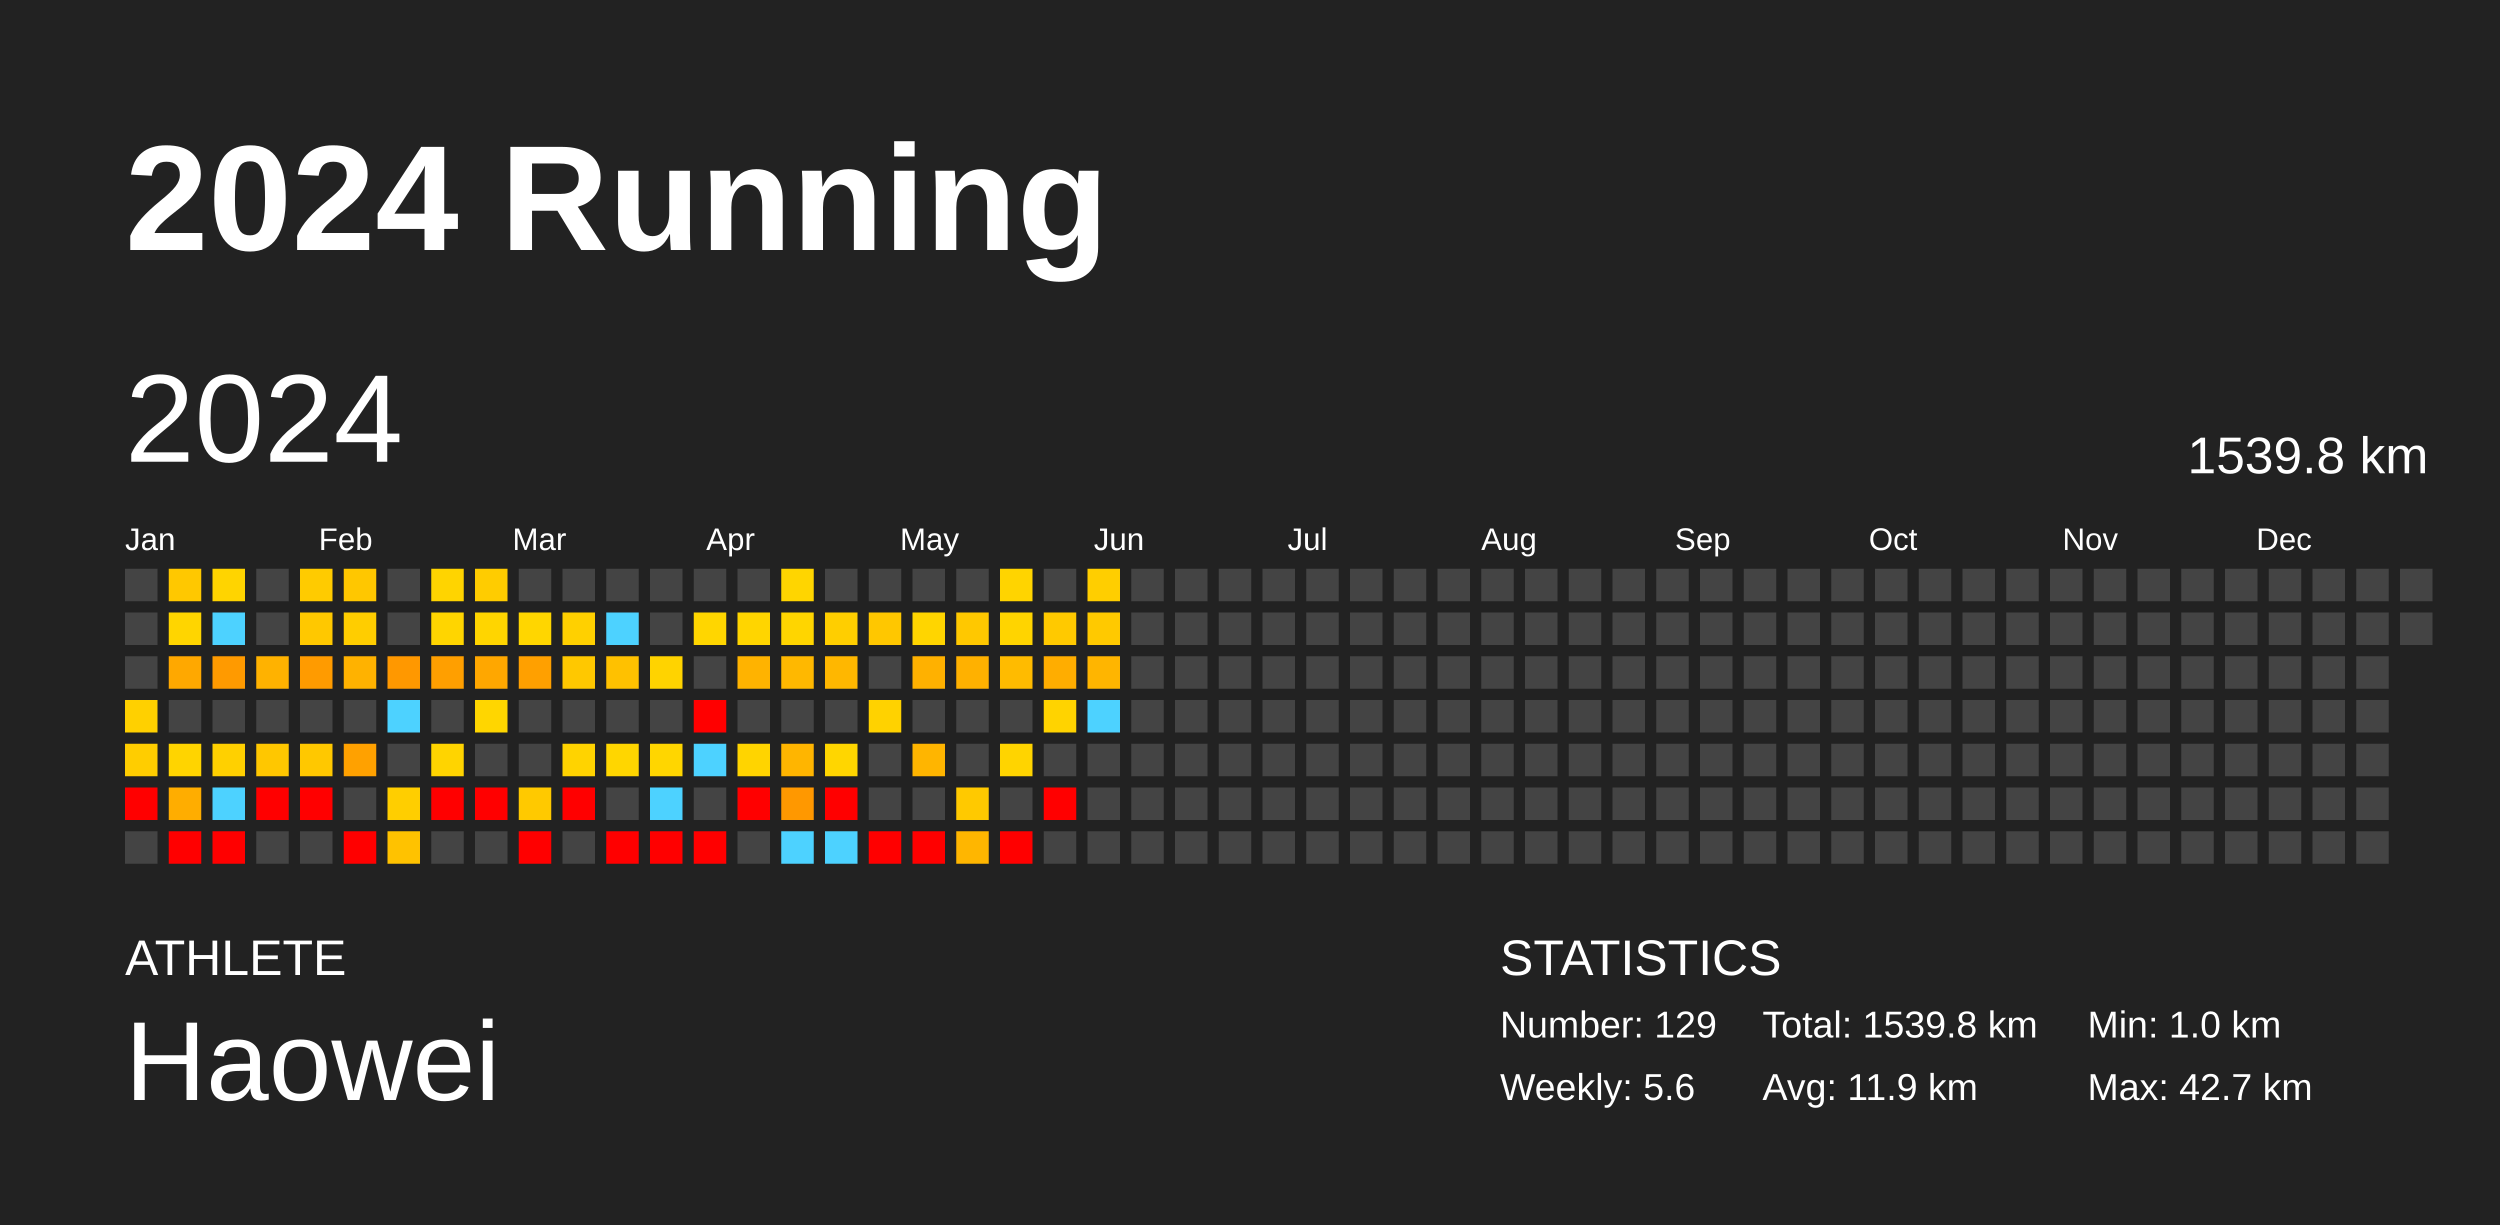
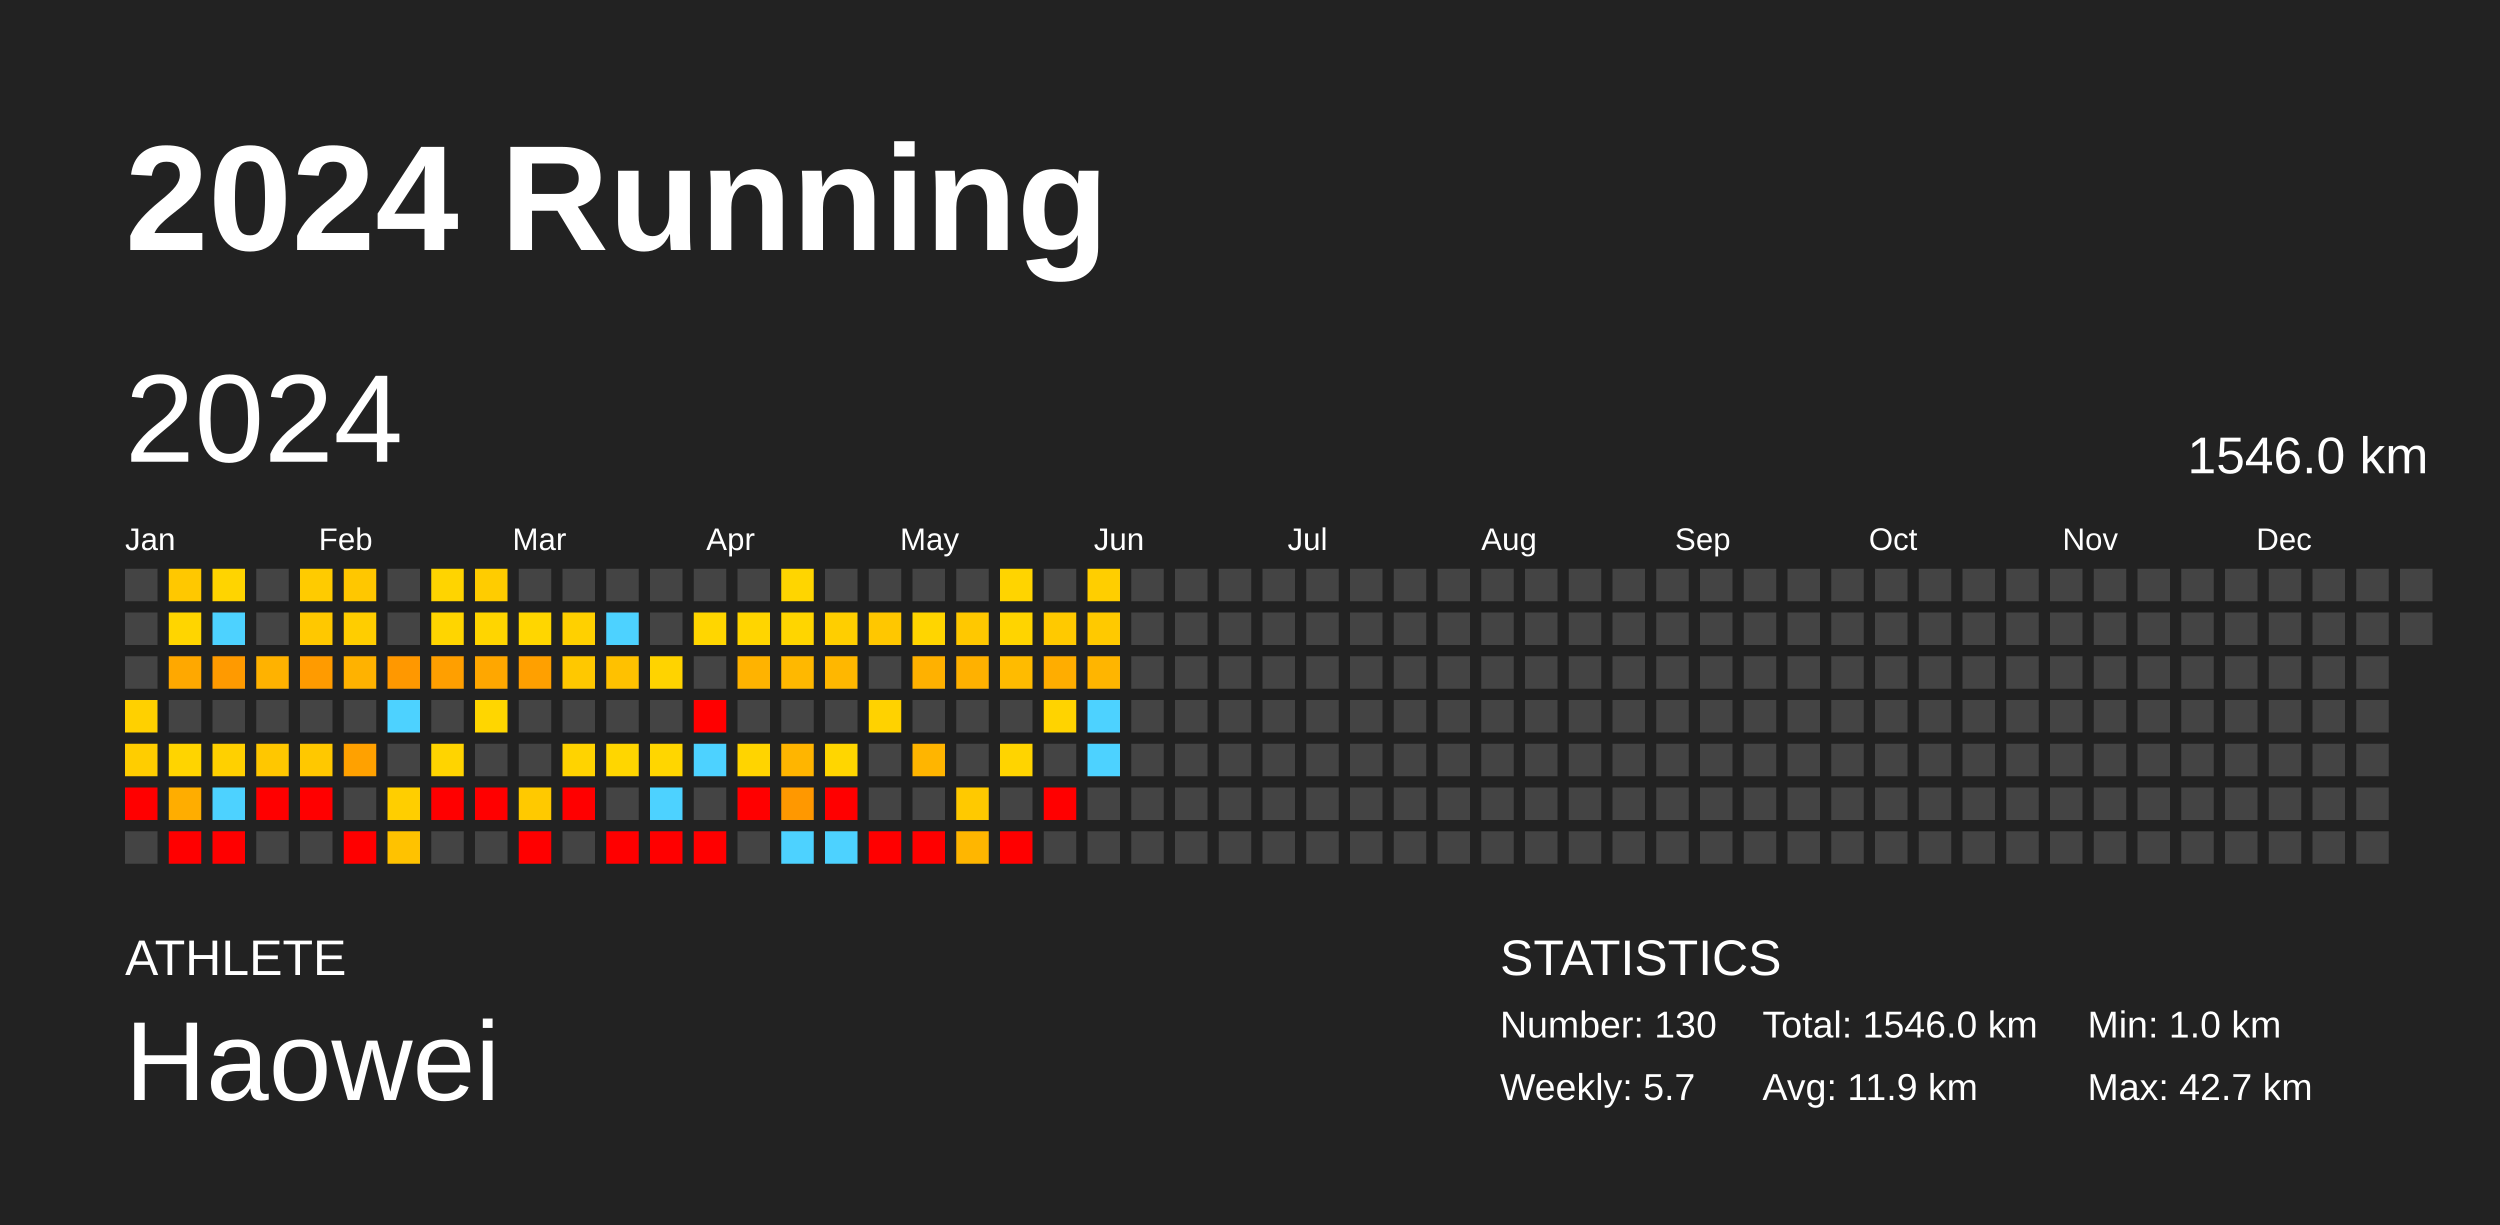
<svg xmlns="http://www.w3.org/2000/svg" baseProfile="full" height="98mm" version="1.1" viewBox="0,0,200,98" width="200mm">
  <defs />
  <rect fill="#222222" height="98" width="200" x="0" y="0" />
  <text fill="#FFFFFF" style="font-size:12px; font-family:Arial; font-weight:bold;" x="10" y="20">2024 Running</text>
  <text fill="#FFFFFF" style="font-size:4px; font-family:Arial" x="10" y="78">ATHLETE</text>
  <text fill="#FFFFFF" style="font-size:9px; font-family:Arial" x="10" y="88">Haowei</text>
  <text fill="#FFFFFF" style="font-size:4px; font-family:Arial" x="120" y="78">STATISTICS</text>
-   <text fill="#FFFFFF" style="font-size:3px; font-family:Arial" x="120" y="83">Number: 129</text>
-   <text fill="#FFFFFF" style="font-size:3px; font-family:Arial" x="120" y="88">Weekly: 5.6</text>
-   <text fill="#FFFFFF" style="font-size:3px; font-family:Arial" x="141" y="83">Total: 1539.8 km</text>
+   <text fill="#FFFFFF" style="font-size:3px; font-family:Arial" x="120" y="83">Number: 130</text>
+   <text fill="#FFFFFF" style="font-size:3px; font-family:Arial" x="120" y="88">Weekly: 5.7</text>
+   <text fill="#FFFFFF" style="font-size:3px; font-family:Arial" x="141" y="83">Total: 1546.0 km</text>
  <text fill="#FFFFFF" style="font-size:3px; font-family:Arial" x="141" y="88">Avg: 11.9 km</text>
  <text fill="#FFFFFF" style="font-size:3px; font-family:Arial" x="167" y="83">Min: 1.0 km</text>
  <text fill="#FFFFFF" style="font-size:3px; font-family:Arial" x="167" y="88">Max: 42.7 km</text>
  <text dominant-baseline="hanging" fill="#FFFFFF" style="font-size:10.0px; font-family:Arial;" x="10" y="30">2024</text>
-   <text dominant-baseline="hanging" fill="#FFFFFF" style="font-size:4.125px; font-family:Arial;" x="175" y="35">1539.8 km</text>
+   <text dominant-baseline="hanging" fill="#FFFFFF" style="font-size:4.125px; font-family:Arial;" x="175" y="35">1546.0 km</text>
  <text fill="#FFFFFF" style="font-size:2.5px; font-family:Arial" x="10.0" y="44">Jan</text>
  <text fill="#FFFFFF" style="font-size:2.5px; font-family:Arial" x="25.5" y="44">Feb</text>
  <text fill="#FFFFFF" style="font-size:2.5px; font-family:Arial" x="41.0" y="44">Mar</text>
  <text fill="#FFFFFF" style="font-size:2.5px; font-family:Arial" x="56.5" y="44">Apr</text>
  <text fill="#FFFFFF" style="font-size:2.5px; font-family:Arial" x="72.0" y="44">May</text>
  <text fill="#FFFFFF" style="font-size:2.5px; font-family:Arial" x="87.5" y="44">Jun</text>
  <text fill="#FFFFFF" style="font-size:2.5px; font-family:Arial" x="103.0" y="44">Jul</text>
  <text fill="#FFFFFF" style="font-size:2.5px; font-family:Arial" x="118.5" y="44">Aug</text>
  <text fill="#FFFFFF" style="font-size:2.5px; font-family:Arial" x="134.0" y="44">Sep</text>
  <text fill="#FFFFFF" style="font-size:2.5px; font-family:Arial" x="149.5" y="44">Oct</text>
  <text fill="#FFFFFF" style="font-size:2.5px; font-family:Arial" x="165.0" y="44">Nov</text>
  <text fill="#FFFFFF" style="font-size:2.5px; font-family:Arial" x="180.5" y="44">Dec</text>
  <rect fill="#444444" height="2.6" width="2.6" x="10.0" y="45.5" />
  <rect fill="#444444" height="2.6" width="2.6" x="10.0" y="49.0" />
  <rect fill="#444444" height="2.6" width="2.6" x="10.0" y="52.5" />
  <rect fill="#ffd000" height="2.6" width="2.6" x="10.0" y="56.0" />
  <rect fill="#ffcd00" height="2.6" width="2.6" x="10.0" y="59.5" />
  <rect fill="red" height="2.6" width="2.6" x="10.0" y="63.0" />
  <rect fill="#444444" height="2.6" width="2.6" x="10.0" y="66.5" />
  <rect fill="#ffc800" height="2.6" width="2.6" x="13.5" y="45.5" />
  <rect fill="#ffd500" height="2.6" width="2.6" x="13.5" y="49.0" />
  <rect fill="#ffa800" height="2.6" width="2.6" x="13.5" y="52.5" />
  <rect fill="#444444" height="2.6" width="2.6" x="13.5" y="56.0" />
  <rect fill="#ffd400" height="2.6" width="2.6" x="13.5" y="59.5" />
  <rect fill="#ffad00" height="2.6" width="2.6" x="13.5" y="63.0" />
  <rect fill="red" height="2.6" width="2.6" x="13.5" y="66.5" />
  <rect fill="#ffd400" height="2.6" width="2.6" x="17.0" y="45.5" />
  <rect fill="#4dd2ff" height="2.6" width="2.6" x="17.0" y="49.0" />
  <rect fill="#ff9a00" height="2.6" width="2.6" x="17.0" y="52.5" />
  <rect fill="#444444" height="2.6" width="2.6" x="17.0" y="56.0" />
  <rect fill="#ffd000" height="2.6" width="2.6" x="17.0" y="59.5" />
  <rect fill="#4dd2ff" height="2.6" width="2.6" x="17.0" y="63.0" />
  <rect fill="red" height="2.6" width="2.6" x="17.0" y="66.5" />
  <rect fill="#444444" height="2.6" width="2.6" x="20.5" y="45.5" />
  <rect fill="#444444" height="2.6" width="2.6" x="20.5" y="49.0" />
  <rect fill="#ffb200" height="2.6" width="2.6" x="20.5" y="52.5" />
  <rect fill="#444444" height="2.6" width="2.6" x="20.5" y="56.0" />
  <rect fill="#ffc700" height="2.6" width="2.6" x="20.5" y="59.5" />
  <rect fill="red" height="2.6" width="2.6" x="20.5" y="63.0" />
  <rect fill="#444444" height="2.6" width="2.6" x="20.5" y="66.5" />
  <rect fill="#ffcb00" height="2.6" width="2.6" x="24.0" y="45.5" />
  <rect fill="#ffc800" height="2.6" width="2.6" x="24.0" y="49.0" />
  <rect fill="#ff9b00" height="2.6" width="2.6" x="24.0" y="52.5" />
  <rect fill="#444444" height="2.6" width="2.6" x="24.0" y="56.0" />
  <rect fill="#ffc800" height="2.6" width="2.6" x="24.0" y="59.5" />
  <rect fill="red" height="2.6" width="2.6" x="24.0" y="63.0" />
  <rect fill="#444444" height="2.6" width="2.6" x="24.0" y="66.5" />
  <rect fill="#ffc700" height="2.6" width="2.6" x="27.5" y="45.5" />
  <rect fill="#ffcd00" height="2.6" width="2.6" x="27.5" y="49.0" />
  <rect fill="#ffb200" height="2.6" width="2.6" x="27.5" y="52.5" />
  <rect fill="#444444" height="2.6" width="2.6" x="27.5" y="56.0" />
  <rect fill="#ffa100" height="2.6" width="2.6" x="27.5" y="59.5" />
  <rect fill="#444444" height="2.6" width="2.6" x="27.5" y="63.0" />
  <rect fill="red" height="2.6" width="2.6" x="27.5" y="66.5" />
  <rect fill="#444444" height="2.6" width="2.6" x="31.0" y="45.5" />
  <rect fill="#444444" height="2.6" width="2.6" x="31.0" y="49.0" />
  <rect fill="#ff9800" height="2.6" width="2.6" x="31.0" y="52.5" />
  <rect fill="#4dd2ff" height="2.6" width="2.6" x="31.0" y="56.0" />
  <rect fill="#444444" height="2.6" width="2.6" x="31.0" y="59.5" />
  <rect fill="#ffce00" height="2.6" width="2.6" x="31.0" y="63.0" />
  <rect fill="#ffc200" height="2.6" width="2.6" x="31.0" y="66.5" />
  <rect fill="#ffd400" height="2.6" width="2.6" x="34.5" y="45.5" />
  <rect fill="#ffd500" height="2.6" width="2.6" x="34.5" y="49.0" />
  <rect fill="#ff9f00" height="2.6" width="2.6" x="34.5" y="52.5" />
  <rect fill="#444444" height="2.6" width="2.6" x="34.5" y="56.0" />
  <rect fill="#ffd400" height="2.6" width="2.6" x="34.5" y="59.5" />
  <rect fill="red" height="2.6" width="2.6" x="34.5" y="63.0" />
  <rect fill="#444444" height="2.6" width="2.6" x="34.5" y="66.5" />
  <rect fill="#ffcc00" height="2.6" width="2.6" x="38.0" y="45.5" />
  <rect fill="#ffd500" height="2.6" width="2.6" x="38.0" y="49.0" />
  <rect fill="#ffa700" height="2.6" width="2.6" x="38.0" y="52.5" />
  <rect fill="#ffd600" height="2.6" width="2.6" x="38.0" y="56.0" />
  <rect fill="#444444" height="2.6" width="2.6" x="38.0" y="59.5" />
  <rect fill="red" height="2.6" width="2.6" x="38.0" y="63.0" />
  <rect fill="#444444" height="2.6" width="2.6" x="38.0" y="66.5" />
  <rect fill="#444444" height="2.6" width="2.6" x="41.5" y="45.5" />
  <rect fill="#ffd600" height="2.6" width="2.6" x="41.5" y="49.0" />
  <rect fill="#ffa000" height="2.6" width="2.6" x="41.5" y="52.5" />
  <rect fill="#444444" height="2.6" width="2.6" x="41.5" y="56.0" />
  <rect fill="#444444" height="2.6" width="2.6" x="41.5" y="59.5" />
  <rect fill="#ffc900" height="2.6" width="2.6" x="41.5" y="63.0" />
  <rect fill="red" height="2.6" width="2.6" x="41.5" y="66.5" />
  <rect fill="#444444" height="2.6" width="2.6" x="45.0" y="45.5" />
  <rect fill="#ffd000" height="2.6" width="2.6" x="45.0" y="49.0" />
  <rect fill="#ffc800" height="2.6" width="2.6" x="45.0" y="52.5" />
  <rect fill="#444444" height="2.6" width="2.6" x="45.0" y="56.0" />
  <rect fill="#ffd300" height="2.6" width="2.6" x="45.0" y="59.5" />
  <rect fill="red" height="2.6" width="2.6" x="45.0" y="63.0" />
  <rect fill="#444444" height="2.6" width="2.6" x="45.0" y="66.5" />
  <rect fill="#444444" height="2.6" width="2.6" x="48.5" y="45.5" />
  <rect fill="#4dd2ff" height="2.6" width="2.6" x="48.5" y="49.0" />
  <rect fill="#ffc100" height="2.6" width="2.6" x="48.5" y="52.5" />
  <rect fill="#444444" height="2.6" width="2.6" x="48.5" y="56.0" />
  <rect fill="#ffd600" height="2.6" width="2.6" x="48.5" y="59.5" />
  <rect fill="#444444" height="2.6" width="2.6" x="48.5" y="63.0" />
  <rect fill="red" height="2.6" width="2.6" x="48.5" y="66.5" />
  <rect fill="#444444" height="2.6" width="2.6" x="52.0" y="45.5" />
  <rect fill="#444444" height="2.6" width="2.6" x="52.0" y="49.0" />
  <rect fill="#ffd300" height="2.6" width="2.6" x="52.0" y="52.5" />
  <rect fill="#444444" height="2.6" width="2.6" x="52.0" y="56.0" />
  <rect fill="#ffd600" height="2.6" width="2.6" x="52.0" y="59.5" />
  <rect fill="#4dd2ff" height="2.6" width="2.6" x="52.0" y="63.0" />
  <rect fill="red" height="2.6" width="2.6" x="52.0" y="66.5" />
  <rect fill="#444444" height="2.6" width="2.6" x="55.5" y="45.5" />
  <rect fill="#ffd600" height="2.6" width="2.6" x="55.5" y="49.0" />
  <rect fill="#444444" height="2.6" width="2.6" x="55.5" y="52.5" />
  <rect fill="red" height="2.6" width="2.6" x="55.5" y="56.0" />
  <rect fill="#4dd2ff" height="2.6" width="2.6" x="55.5" y="59.5" />
  <rect fill="#444444" height="2.6" width="2.6" x="55.5" y="63.0" />
  <rect fill="red" height="2.6" width="2.6" x="55.5" y="66.5" />
  <rect fill="#444444" height="2.6" width="2.6" x="59.0" y="45.5" />
  <rect fill="#ffd500" height="2.6" width="2.6" x="59.0" y="49.0" />
  <rect fill="#ffb300" height="2.6" width="2.6" x="59.0" y="52.5" />
  <rect fill="#444444" height="2.6" width="2.6" x="59.0" y="56.0" />
  <rect fill="#ffd400" height="2.6" width="2.6" x="59.0" y="59.5" />
  <rect fill="red" height="2.6" width="2.6" x="59.0" y="63.0" />
  <rect fill="#444444" height="2.6" width="2.6" x="59.0" y="66.5" />
  <rect fill="#ffd500" height="2.6" width="2.6" x="62.5" y="45.5" />
  <rect fill="#ffd500" height="2.6" width="2.6" x="62.5" y="49.0" />
  <rect fill="#ffb800" height="2.6" width="2.6" x="62.5" y="52.5" />
  <rect fill="#444444" height="2.6" width="2.6" x="62.5" y="56.0" />
  <rect fill="#ffb500" height="2.6" width="2.6" x="62.5" y="59.5" />
  <rect fill="#ff9800" height="2.6" width="2.6" x="62.5" y="63.0" />
  <rect fill="#4dd2ff" height="2.6" width="2.6" x="62.5" y="66.5" />
  <rect fill="#444444" height="2.6" width="2.6" x="66.0" y="45.5" />
  <rect fill="#ffce00" height="2.6" width="2.6" x="66.0" y="49.0" />
  <rect fill="#ffb700" height="2.6" width="2.6" x="66.0" y="52.5" />
  <rect fill="#444444" height="2.6" width="2.6" x="66.0" y="56.0" />
  <rect fill="#ffd600" height="2.6" width="2.6" x="66.0" y="59.5" />
  <rect fill="red" height="2.6" width="2.6" x="66.0" y="63.0" />
  <rect fill="#4dd2ff" height="2.6" width="2.6" x="66.0" y="66.5" />
  <rect fill="#444444" height="2.6" width="2.6" x="69.5" y="45.5" />
  <rect fill="#ffc700" height="2.6" width="2.6" x="69.5" y="49.0" />
  <rect fill="#444444" height="2.6" width="2.6" x="69.5" y="52.5" />
  <rect fill="#ffd200" height="2.6" width="2.6" x="69.5" y="56.0" />
  <rect fill="#444444" height="2.6" width="2.6" x="69.5" y="59.5" />
  <rect fill="#444444" height="2.6" width="2.6" x="69.5" y="63.0" />
  <rect fill="red" height="2.6" width="2.6" x="69.5" y="66.5" />
  <rect fill="#444444" height="2.6" width="2.6" x="73.0" y="45.5" />
  <rect fill="#ffd500" height="2.6" width="2.6" x="73.0" y="49.0" />
  <rect fill="#ffb100" height="2.6" width="2.6" x="73.0" y="52.5" />
  <rect fill="#444444" height="2.6" width="2.6" x="73.0" y="56.0" />
  <rect fill="#ffb500" height="2.6" width="2.6" x="73.0" y="59.5" />
  <rect fill="#444444" height="2.6" width="2.6" x="73.0" y="63.0" />
  <rect fill="red" height="2.6" width="2.6" x="73.0" y="66.5" />
  <rect fill="#444444" height="2.6" width="2.6" x="76.5" y="45.5" />
  <rect fill="#ffc800" height="2.6" width="2.6" x="76.5" y="49.0" />
  <rect fill="#ffb100" height="2.6" width="2.6" x="76.5" y="52.5" />
  <rect fill="#444444" height="2.6" width="2.6" x="76.5" y="56.0" />
  <rect fill="#444444" height="2.6" width="2.6" x="76.5" y="59.5" />
  <rect fill="#ffc900" height="2.6" width="2.6" x="76.5" y="63.0" />
  <rect fill="#ffb600" height="2.6" width="2.6" x="76.5" y="66.5" />
  <rect fill="#ffd400" height="2.6" width="2.6" x="80.0" y="45.5" />
  <rect fill="#ffd400" height="2.6" width="2.6" x="80.0" y="49.0" />
  <rect fill="#ffbb00" height="2.6" width="2.6" x="80.0" y="52.5" />
  <rect fill="#444444" height="2.6" width="2.6" x="80.0" y="56.0" />
  <rect fill="#ffd400" height="2.6" width="2.6" x="80.0" y="59.5" />
  <rect fill="#444444" height="2.6" width="2.6" x="80.0" y="63.0" />
  <rect fill="red" height="2.6" width="2.6" x="80.0" y="66.5" />
  <rect fill="#444444" height="2.6" width="2.6" x="83.5" y="45.5" />
  <rect fill="#ffc900" height="2.6" width="2.6" x="83.5" y="49.0" />
  <rect fill="#ffad00" height="2.6" width="2.6" x="83.5" y="52.5" />
  <rect fill="#ffd300" height="2.6" width="2.6" x="83.5" y="56.0" />
  <rect fill="#444444" height="2.6" width="2.6" x="83.5" y="59.5" />
  <rect fill="red" height="2.6" width="2.6" x="83.5" y="63.0" />
  <rect fill="#444444" height="2.6" width="2.6" x="83.5" y="66.5" />
  <rect fill="#ffce00" height="2.6" width="2.6" x="87.0" y="45.5" />
  <rect fill="#ffc900" height="2.6" width="2.6" x="87.0" y="49.0" />
  <rect fill="#ffb500" height="2.6" width="2.6" x="87.0" y="52.5" />
  <rect fill="#4dd2ff" height="2.6" width="2.6" x="87.0" y="56.0" />
-   <rect fill="#444444" height="2.6" width="2.6" x="87.0" y="59.5" />
+   <rect fill="#4dd2ff" height="2.6" width="2.6" x="87.0" y="59.5" />
  <rect fill="#444444" height="2.6" width="2.6" x="87.0" y="63.0" />
  <rect fill="#444444" height="2.6" width="2.6" x="87.0" y="66.5" />
  <rect fill="#444444" height="2.6" width="2.6" x="90.5" y="45.5" />
  <rect fill="#444444" height="2.6" width="2.6" x="90.5" y="49.0" />
  <rect fill="#444444" height="2.6" width="2.6" x="90.5" y="52.5" />
  <rect fill="#444444" height="2.6" width="2.6" x="90.5" y="56.0" />
  <rect fill="#444444" height="2.6" width="2.6" x="90.5" y="59.5" />
  <rect fill="#444444" height="2.6" width="2.6" x="90.5" y="63.0" />
  <rect fill="#444444" height="2.6" width="2.6" x="90.5" y="66.5" />
  <rect fill="#444444" height="2.6" width="2.6" x="94.0" y="45.5" />
  <rect fill="#444444" height="2.6" width="2.6" x="94.0" y="49.0" />
  <rect fill="#444444" height="2.6" width="2.6" x="94.0" y="52.5" />
  <rect fill="#444444" height="2.6" width="2.6" x="94.0" y="56.0" />
  <rect fill="#444444" height="2.6" width="2.6" x="94.0" y="59.5" />
  <rect fill="#444444" height="2.6" width="2.6" x="94.0" y="63.0" />
  <rect fill="#444444" height="2.6" width="2.6" x="94.0" y="66.5" />
  <rect fill="#444444" height="2.6" width="2.6" x="97.5" y="45.5" />
  <rect fill="#444444" height="2.6" width="2.6" x="97.5" y="49.0" />
  <rect fill="#444444" height="2.6" width="2.6" x="97.5" y="52.5" />
  <rect fill="#444444" height="2.6" width="2.6" x="97.5" y="56.0" />
  <rect fill="#444444" height="2.6" width="2.6" x="97.5" y="59.5" />
  <rect fill="#444444" height="2.6" width="2.6" x="97.5" y="63.0" />
  <rect fill="#444444" height="2.6" width="2.6" x="97.5" y="66.5" />
  <rect fill="#444444" height="2.6" width="2.6" x="101.0" y="45.5" />
  <rect fill="#444444" height="2.6" width="2.6" x="101.0" y="49.0" />
  <rect fill="#444444" height="2.6" width="2.6" x="101.0" y="52.5" />
  <rect fill="#444444" height="2.6" width="2.6" x="101.0" y="56.0" />
  <rect fill="#444444" height="2.6" width="2.6" x="101.0" y="59.5" />
  <rect fill="#444444" height="2.6" width="2.6" x="101.0" y="63.0" />
  <rect fill="#444444" height="2.6" width="2.6" x="101.0" y="66.5" />
  <rect fill="#444444" height="2.6" width="2.6" x="104.5" y="45.5" />
  <rect fill="#444444" height="2.6" width="2.6" x="104.5" y="49.0" />
  <rect fill="#444444" height="2.6" width="2.6" x="104.5" y="52.5" />
  <rect fill="#444444" height="2.6" width="2.6" x="104.5" y="56.0" />
  <rect fill="#444444" height="2.6" width="2.6" x="104.5" y="59.5" />
  <rect fill="#444444" height="2.6" width="2.6" x="104.5" y="63.0" />
  <rect fill="#444444" height="2.6" width="2.6" x="104.5" y="66.5" />
  <rect fill="#444444" height="2.6" width="2.6" x="108.0" y="45.5" />
  <rect fill="#444444" height="2.6" width="2.6" x="108.0" y="49.0" />
  <rect fill="#444444" height="2.6" width="2.6" x="108.0" y="52.5" />
  <rect fill="#444444" height="2.6" width="2.6" x="108.0" y="56.0" />
  <rect fill="#444444" height="2.6" width="2.6" x="108.0" y="59.5" />
  <rect fill="#444444" height="2.6" width="2.6" x="108.0" y="63.0" />
  <rect fill="#444444" height="2.6" width="2.6" x="108.0" y="66.5" />
  <rect fill="#444444" height="2.6" width="2.6" x="111.5" y="45.5" />
  <rect fill="#444444" height="2.6" width="2.6" x="111.5" y="49.0" />
  <rect fill="#444444" height="2.6" width="2.6" x="111.5" y="52.5" />
  <rect fill="#444444" height="2.6" width="2.6" x="111.5" y="56.0" />
  <rect fill="#444444" height="2.6" width="2.6" x="111.5" y="59.5" />
  <rect fill="#444444" height="2.6" width="2.6" x="111.5" y="63.0" />
  <rect fill="#444444" height="2.6" width="2.6" x="111.5" y="66.5" />
  <rect fill="#444444" height="2.6" width="2.6" x="115.0" y="45.5" />
  <rect fill="#444444" height="2.6" width="2.6" x="115.0" y="49.0" />
  <rect fill="#444444" height="2.6" width="2.6" x="115.0" y="52.5" />
  <rect fill="#444444" height="2.6" width="2.6" x="115.0" y="56.0" />
  <rect fill="#444444" height="2.6" width="2.6" x="115.0" y="59.5" />
  <rect fill="#444444" height="2.6" width="2.6" x="115.0" y="63.0" />
  <rect fill="#444444" height="2.6" width="2.6" x="115.0" y="66.5" />
  <rect fill="#444444" height="2.6" width="2.6" x="118.5" y="45.5" />
  <rect fill="#444444" height="2.6" width="2.6" x="118.5" y="49.0" />
  <rect fill="#444444" height="2.6" width="2.6" x="118.5" y="52.5" />
  <rect fill="#444444" height="2.6" width="2.6" x="118.5" y="56.0" />
  <rect fill="#444444" height="2.6" width="2.6" x="118.5" y="59.5" />
  <rect fill="#444444" height="2.6" width="2.6" x="118.5" y="63.0" />
  <rect fill="#444444" height="2.6" width="2.6" x="118.5" y="66.5" />
  <rect fill="#444444" height="2.6" width="2.6" x="122.0" y="45.5" />
  <rect fill="#444444" height="2.6" width="2.6" x="122.0" y="49.0" />
  <rect fill="#444444" height="2.6" width="2.6" x="122.0" y="52.5" />
  <rect fill="#444444" height="2.6" width="2.6" x="122.0" y="56.0" />
  <rect fill="#444444" height="2.6" width="2.6" x="122.0" y="59.5" />
  <rect fill="#444444" height="2.6" width="2.6" x="122.0" y="63.0" />
  <rect fill="#444444" height="2.6" width="2.6" x="122.0" y="66.5" />
  <rect fill="#444444" height="2.6" width="2.6" x="125.5" y="45.5" />
  <rect fill="#444444" height="2.6" width="2.6" x="125.5" y="49.0" />
  <rect fill="#444444" height="2.6" width="2.6" x="125.5" y="52.5" />
  <rect fill="#444444" height="2.6" width="2.6" x="125.5" y="56.0" />
  <rect fill="#444444" height="2.6" width="2.6" x="125.5" y="59.5" />
  <rect fill="#444444" height="2.6" width="2.6" x="125.5" y="63.0" />
  <rect fill="#444444" height="2.6" width="2.6" x="125.5" y="66.5" />
  <rect fill="#444444" height="2.6" width="2.6" x="129.0" y="45.5" />
  <rect fill="#444444" height="2.6" width="2.6" x="129.0" y="49.0" />
  <rect fill="#444444" height="2.6" width="2.6" x="129.0" y="52.5" />
  <rect fill="#444444" height="2.6" width="2.6" x="129.0" y="56.0" />
  <rect fill="#444444" height="2.6" width="2.6" x="129.0" y="59.5" />
  <rect fill="#444444" height="2.6" width="2.6" x="129.0" y="63.0" />
  <rect fill="#444444" height="2.6" width="2.6" x="129.0" y="66.5" />
  <rect fill="#444444" height="2.6" width="2.6" x="132.5" y="45.5" />
  <rect fill="#444444" height="2.6" width="2.6" x="132.5" y="49.0" />
  <rect fill="#444444" height="2.6" width="2.6" x="132.5" y="52.5" />
  <rect fill="#444444" height="2.6" width="2.6" x="132.5" y="56.0" />
  <rect fill="#444444" height="2.6" width="2.6" x="132.5" y="59.5" />
  <rect fill="#444444" height="2.6" width="2.6" x="132.5" y="63.0" />
  <rect fill="#444444" height="2.6" width="2.6" x="132.5" y="66.5" />
  <rect fill="#444444" height="2.6" width="2.6" x="136.0" y="45.5" />
  <rect fill="#444444" height="2.6" width="2.6" x="136.0" y="49.0" />
  <rect fill="#444444" height="2.6" width="2.6" x="136.0" y="52.5" />
  <rect fill="#444444" height="2.6" width="2.6" x="136.0" y="56.0" />
  <rect fill="#444444" height="2.6" width="2.6" x="136.0" y="59.5" />
  <rect fill="#444444" height="2.6" width="2.6" x="136.0" y="63.0" />
  <rect fill="#444444" height="2.6" width="2.6" x="136.0" y="66.5" />
  <rect fill="#444444" height="2.6" width="2.6" x="139.5" y="45.5" />
  <rect fill="#444444" height="2.6" width="2.6" x="139.5" y="49.0" />
  <rect fill="#444444" height="2.6" width="2.6" x="139.5" y="52.5" />
  <rect fill="#444444" height="2.6" width="2.6" x="139.5" y="56.0" />
  <rect fill="#444444" height="2.6" width="2.6" x="139.5" y="59.5" />
  <rect fill="#444444" height="2.6" width="2.6" x="139.5" y="63.0" />
  <rect fill="#444444" height="2.6" width="2.6" x="139.5" y="66.5" />
  <rect fill="#444444" height="2.6" width="2.6" x="143.0" y="45.5" />
  <rect fill="#444444" height="2.6" width="2.6" x="143.0" y="49.0" />
  <rect fill="#444444" height="2.6" width="2.6" x="143.0" y="52.5" />
  <rect fill="#444444" height="2.6" width="2.6" x="143.0" y="56.0" />
  <rect fill="#444444" height="2.6" width="2.6" x="143.0" y="59.5" />
  <rect fill="#444444" height="2.6" width="2.6" x="143.0" y="63.0" />
  <rect fill="#444444" height="2.6" width="2.6" x="143.0" y="66.5" />
  <rect fill="#444444" height="2.6" width="2.6" x="146.5" y="45.5" />
  <rect fill="#444444" height="2.6" width="2.6" x="146.5" y="49.0" />
  <rect fill="#444444" height="2.6" width="2.6" x="146.5" y="52.5" />
  <rect fill="#444444" height="2.6" width="2.6" x="146.5" y="56.0" />
  <rect fill="#444444" height="2.6" width="2.6" x="146.5" y="59.5" />
  <rect fill="#444444" height="2.6" width="2.6" x="146.5" y="63.0" />
  <rect fill="#444444" height="2.6" width="2.6" x="146.5" y="66.5" />
  <rect fill="#444444" height="2.6" width="2.6" x="150.0" y="45.5" />
  <rect fill="#444444" height="2.6" width="2.6" x="150.0" y="49.0" />
  <rect fill="#444444" height="2.6" width="2.6" x="150.0" y="52.5" />
  <rect fill="#444444" height="2.6" width="2.6" x="150.0" y="56.0" />
  <rect fill="#444444" height="2.6" width="2.6" x="150.0" y="59.5" />
  <rect fill="#444444" height="2.6" width="2.6" x="150.0" y="63.0" />
  <rect fill="#444444" height="2.6" width="2.6" x="150.0" y="66.5" />
  <rect fill="#444444" height="2.6" width="2.6" x="153.5" y="45.5" />
  <rect fill="#444444" height="2.6" width="2.6" x="153.5" y="49.0" />
  <rect fill="#444444" height="2.6" width="2.6" x="153.5" y="52.5" />
  <rect fill="#444444" height="2.6" width="2.6" x="153.5" y="56.0" />
  <rect fill="#444444" height="2.6" width="2.6" x="153.5" y="59.5" />
  <rect fill="#444444" height="2.6" width="2.6" x="153.5" y="63.0" />
  <rect fill="#444444" height="2.6" width="2.6" x="153.5" y="66.5" />
  <rect fill="#444444" height="2.6" width="2.6" x="157.0" y="45.5" />
  <rect fill="#444444" height="2.6" width="2.6" x="157.0" y="49.0" />
  <rect fill="#444444" height="2.6" width="2.6" x="157.0" y="52.5" />
  <rect fill="#444444" height="2.6" width="2.6" x="157.0" y="56.0" />
  <rect fill="#444444" height="2.6" width="2.6" x="157.0" y="59.5" />
  <rect fill="#444444" height="2.6" width="2.6" x="157.0" y="63.0" />
  <rect fill="#444444" height="2.6" width="2.6" x="157.0" y="66.5" />
  <rect fill="#444444" height="2.6" width="2.6" x="160.5" y="45.5" />
  <rect fill="#444444" height="2.6" width="2.6" x="160.5" y="49.0" />
  <rect fill="#444444" height="2.6" width="2.6" x="160.5" y="52.5" />
  <rect fill="#444444" height="2.6" width="2.6" x="160.5" y="56.0" />
  <rect fill="#444444" height="2.6" width="2.6" x="160.5" y="59.5" />
  <rect fill="#444444" height="2.6" width="2.6" x="160.5" y="63.0" />
  <rect fill="#444444" height="2.6" width="2.6" x="160.5" y="66.5" />
  <rect fill="#444444" height="2.6" width="2.6" x="164.0" y="45.5" />
  <rect fill="#444444" height="2.6" width="2.6" x="164.0" y="49.0" />
  <rect fill="#444444" height="2.6" width="2.6" x="164.0" y="52.5" />
  <rect fill="#444444" height="2.6" width="2.6" x="164.0" y="56.0" />
  <rect fill="#444444" height="2.6" width="2.6" x="164.0" y="59.5" />
  <rect fill="#444444" height="2.6" width="2.6" x="164.0" y="63.0" />
  <rect fill="#444444" height="2.6" width="2.6" x="164.0" y="66.5" />
  <rect fill="#444444" height="2.6" width="2.6" x="167.5" y="45.5" />
  <rect fill="#444444" height="2.6" width="2.6" x="167.5" y="49.0" />
  <rect fill="#444444" height="2.6" width="2.6" x="167.5" y="52.5" />
  <rect fill="#444444" height="2.6" width="2.6" x="167.5" y="56.0" />
  <rect fill="#444444" height="2.6" width="2.6" x="167.5" y="59.5" />
  <rect fill="#444444" height="2.6" width="2.6" x="167.5" y="63.0" />
  <rect fill="#444444" height="2.6" width="2.6" x="167.5" y="66.5" />
  <rect fill="#444444" height="2.6" width="2.6" x="171.0" y="45.5" />
  <rect fill="#444444" height="2.6" width="2.6" x="171.0" y="49.0" />
  <rect fill="#444444" height="2.6" width="2.6" x="171.0" y="52.5" />
  <rect fill="#444444" height="2.6" width="2.6" x="171.0" y="56.0" />
  <rect fill="#444444" height="2.6" width="2.6" x="171.0" y="59.5" />
  <rect fill="#444444" height="2.6" width="2.6" x="171.0" y="63.0" />
  <rect fill="#444444" height="2.6" width="2.6" x="171.0" y="66.5" />
  <rect fill="#444444" height="2.6" width="2.6" x="174.5" y="45.5" />
  <rect fill="#444444" height="2.6" width="2.6" x="174.5" y="49.0" />
  <rect fill="#444444" height="2.6" width="2.6" x="174.5" y="52.5" />
  <rect fill="#444444" height="2.6" width="2.6" x="174.5" y="56.0" />
  <rect fill="#444444" height="2.6" width="2.6" x="174.5" y="59.5" />
  <rect fill="#444444" height="2.6" width="2.6" x="174.5" y="63.0" />
  <rect fill="#444444" height="2.6" width="2.6" x="174.5" y="66.5" />
  <rect fill="#444444" height="2.6" width="2.6" x="178.0" y="45.5" />
  <rect fill="#444444" height="2.6" width="2.6" x="178.0" y="49.0" />
  <rect fill="#444444" height="2.6" width="2.6" x="178.0" y="52.5" />
  <rect fill="#444444" height="2.6" width="2.6" x="178.0" y="56.0" />
  <rect fill="#444444" height="2.6" width="2.6" x="178.0" y="59.5" />
  <rect fill="#444444" height="2.6" width="2.6" x="178.0" y="63.0" />
  <rect fill="#444444" height="2.6" width="2.6" x="178.0" y="66.5" />
  <rect fill="#444444" height="2.6" width="2.6" x="181.5" y="45.5" />
  <rect fill="#444444" height="2.6" width="2.6" x="181.5" y="49.0" />
  <rect fill="#444444" height="2.6" width="2.6" x="181.5" y="52.5" />
  <rect fill="#444444" height="2.6" width="2.6" x="181.5" y="56.0" />
  <rect fill="#444444" height="2.6" width="2.6" x="181.5" y="59.5" />
  <rect fill="#444444" height="2.6" width="2.6" x="181.5" y="63.0" />
  <rect fill="#444444" height="2.6" width="2.6" x="181.5" y="66.5" />
  <rect fill="#444444" height="2.6" width="2.6" x="185.0" y="45.5" />
  <rect fill="#444444" height="2.6" width="2.6" x="185.0" y="49.0" />
  <rect fill="#444444" height="2.6" width="2.6" x="185.0" y="52.5" />
  <rect fill="#444444" height="2.6" width="2.6" x="185.0" y="56.0" />
  <rect fill="#444444" height="2.6" width="2.6" x="185.0" y="59.5" />
  <rect fill="#444444" height="2.6" width="2.6" x="185.0" y="63.0" />
  <rect fill="#444444" height="2.6" width="2.6" x="185.0" y="66.5" />
  <rect fill="#444444" height="2.6" width="2.6" x="188.5" y="45.5" />
  <rect fill="#444444" height="2.6" width="2.6" x="188.5" y="49.0" />
  <rect fill="#444444" height="2.6" width="2.6" x="188.5" y="52.5" />
  <rect fill="#444444" height="2.6" width="2.6" x="188.5" y="56.0" />
  <rect fill="#444444" height="2.6" width="2.6" x="188.5" y="59.5" />
  <rect fill="#444444" height="2.6" width="2.6" x="188.5" y="63.0" />
  <rect fill="#444444" height="2.6" width="2.6" x="188.5" y="66.5" />
  <rect fill="#444444" height="2.6" width="2.6" x="192.0" y="45.5" />
  <rect fill="#444444" height="2.6" width="2.6" x="192.0" y="49.0" />
</svg>
